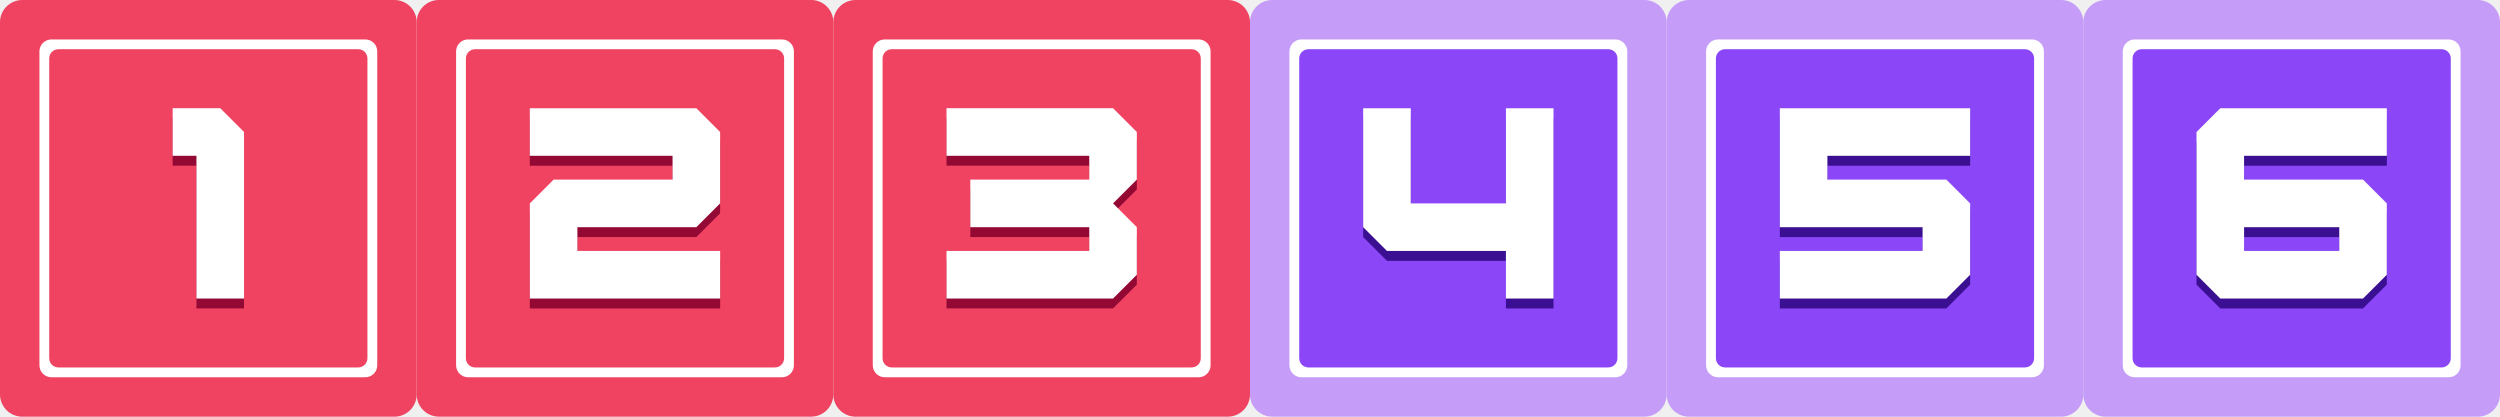
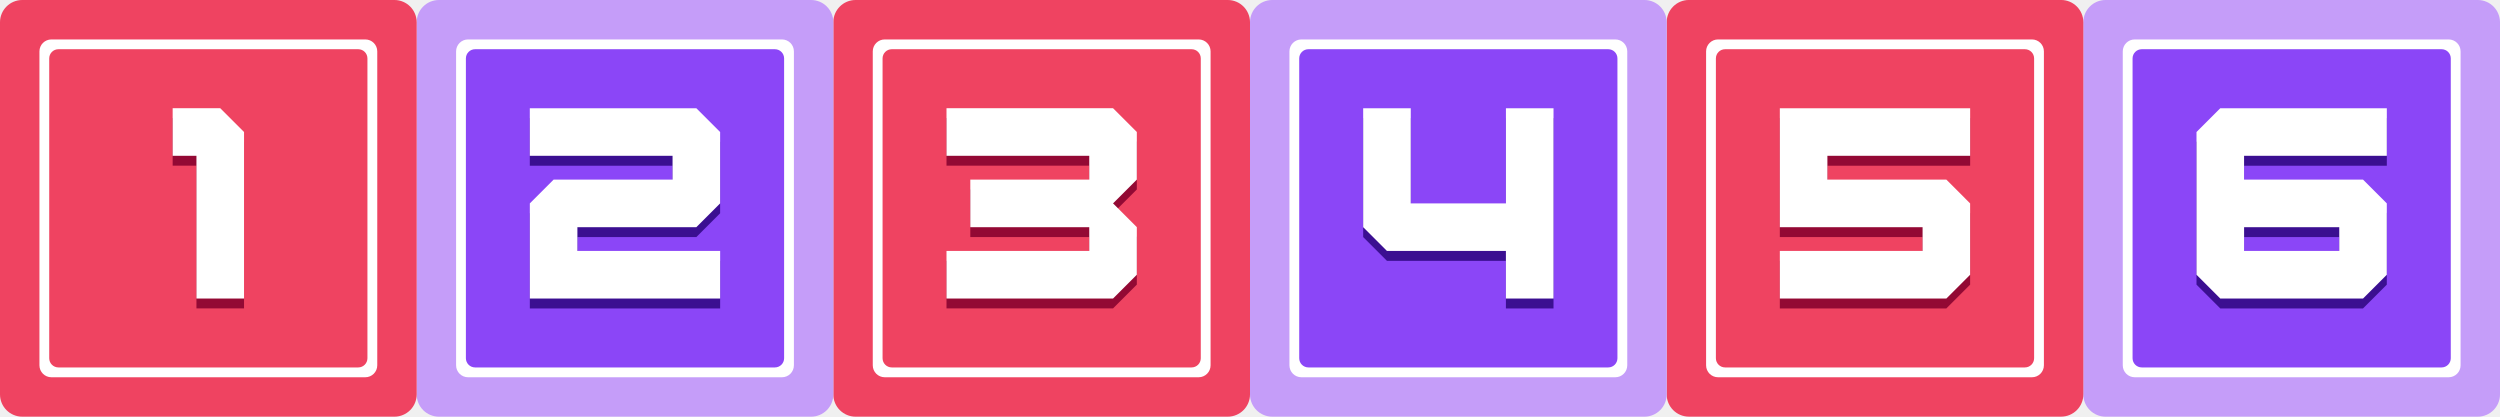
<svg xmlns="http://www.w3.org/2000/svg" id="Layer_1" data-name="Layer 1" viewBox="0 0 1122.58 187.1">
  <defs>
    <style>
      .cls-1 {
        fill: #930934;
      }

      .cls-2 {
        fill: #fff;
      }

      .cls-3 {
        fill: #c59df9;
      }

      .cls-4 {
        fill: #ef4361;
      }

      .cls-5 {
        fill: #3b0f91;
      }

      .cls-6 {
        fill: #8b46f7;
      }
    </style>
  </defs>
  <g>
    <rect class="cls-3" x="935.48" y="0" width="187.1" height="187.1" rx="10" ry="10" />
    <g>
      <rect class="cls-2" x="953.19" y="17.71" width="151.69" height="151.69" rx="5.36" ry="5.36" />
      <rect class="cls-6" x="957.59" y="22.1" width="142.89" height="142.89" rx="4.13" ry="4.13" />
      <g>
        <path class="cls-5" d="M996.98,138.5l-10.68-10.68V63.72l10.68-10.68h74.78v21.37h-64.1v10.68h53.41l10.68,10.68v32.05l-10.68,10.68h-64.1ZM1050.4,117.13v-10.68h-42.73v10.68h42.73Z" />
        <path class="cls-2" d="M996.98,134.06l-10.68-10.68V59.28l10.68-10.68h74.78v21.37h-64.1v10.68h53.41l10.68,10.68v32.05l-10.68,10.68h-64.1ZM1050.4,112.69v-10.68h-42.73v10.68h42.73Z" />
      </g>
    </g>
  </g>
  <g>
-     <rect class="cls-3" x="748.39" y="0" width="187.1" height="187.1" rx="10" ry="10" />
    <g>
+       <rect class="cls-4" x="748.39" y="0" width="187.1" height="187.1" rx="10" ry="10" transform="translate(748.39 935.48) rotate(-90)" />
      <rect class="cls-2" x="766.09" y="17.71" width="151.69" height="151.69" rx="5.36" ry="5.36" />
-       <rect class="cls-6" x="770.49" y="22.1" width="142.89" height="142.89" rx="4.13" ry="4.13" />
-       <g>
-         <path class="cls-5" d="M799.2,138.5v-21.37h64.1v-10.68h-64.1v-53.41h85.46v21.37h-64.1v10.68h53.41l10.68,10.68v32.05l-10.68,10.68h-74.78Z" />
-         <path class="cls-2" d="M799.2,134.06v-21.37h64.1v-10.68h-64.1v-53.41h85.46v21.37h-64.1v10.68h53.41l10.68,10.68v32.05l-10.68,10.68h-74.78Z" />
-       </g>
+       <rect class="cls-4" x="770.49" y="22.1" width="142.89" height="142.89" rx="4.13" ry="4.13" />
+     </g>
+     <g>
+       <path class="cls-1" d="M799.2,138.5v-21.37h64.1v-10.68h-64.1v-53.41h85.46v21.37h-64.1v10.68h53.41l10.68,10.68v32.05l-10.68,10.68h-74.78Z" />
+       <path class="cls-2" d="M799.2,134.06v-21.37h64.1v-10.68h-64.1v-53.41h85.46v21.37h-64.1v10.68h53.41l10.68,10.68v32.05l-10.68,10.68h-74.78Z" />
    </g>
  </g>
  <g>
    <rect class="cls-3" x="561.29" y="0" width="187.1" height="187.1" rx="10" ry="10" transform="translate(748.39 -561.29) rotate(90)" />
    <g>
      <rect class="cls-2" x="579" y="17.71" width="151.69" height="151.69" rx="5.36" ry="5.36" />
      <rect class="cls-6" x="583.39" y="22.1" width="142.89" height="142.89" rx="4.13" ry="4.13" />
      <g>
        <path class="cls-5" d="M676.2,138.5v-21.37h-53.41l-10.68-10.68v-53.41h21.37v42.73h42.73v-42.73h21.37v85.46h-21.37Z" />
        <path class="cls-2" d="M676.2,134.06v-21.37h-53.41l-10.68-10.68v-53.41h21.37v42.73h42.73v-42.73h21.37v85.46h-21.37Z" />
      </g>
    </g>
  </g>
  <g>
    <rect class="cls-4" x="374.19" width="187.1" height="187.1" rx="10" ry="10" transform="translate(935.48 187.1) rotate(180)" />
    <g>
      <rect class="cls-2" x="391.9" y="17.71" width="151.69" height="151.69" rx="5.36" ry="5.36" />
      <rect class="cls-4" x="396.3" y="22.1" width="142.89" height="142.89" rx="4.13" ry="4.13" />
      <g>
        <path class="cls-1" d="M425.01,138.5v-21.37h64.1v-10.68h-53.41v-21.37h53.41v-10.68h-64.1v-21.37h74.78l10.68,10.68v21.37l-10.68,10.68,10.68,10.68v21.37l-10.68,10.68h-74.78Z" />
        <path class="cls-2" d="M425.01,134.06v-21.37h64.1v-10.68h-53.41v-21.37h53.41v-10.68h-64.1v-21.37h74.78l10.68,10.68v21.37l-10.68,10.68,10.68,10.68v21.37l-10.68,10.68h-74.78Z" />
      </g>
    </g>
  </g>
  <g>
-     <rect class="cls-4" x="187.1" y="0" width="187.1" height="187.1" rx="10" ry="10" transform="translate(187.1 374.19) rotate(-90)" />
    <g>
+       <rect class="cls-3" x="187.1" y="0" width="187.1" height="187.1" rx="10" ry="10" />
      <rect class="cls-2" x="204.8" y="17.71" width="151.69" height="151.69" rx="5.36" ry="5.36" />
-       <rect class="cls-4" x="209.2" y="22.1" width="142.89" height="142.89" rx="4.13" ry="4.13" />
-       <g>
-         <path class="cls-1" d="M237.91,138.5v-42.73l10.68-10.68h53.41v-10.68h-64.1v-21.37h74.78l10.68,10.68v32.05l-10.68,10.68h-53.41v10.68h64.1v21.37h-85.46Z" />
-         <path class="cls-2" d="M237.91,134.06v-42.73l10.68-10.68h53.41v-10.68h-64.1v-21.37h74.78l10.68,10.68v32.05l-10.68,10.68h-53.41v10.68h64.1v21.37h-85.46Z" />
-       </g>
+       <rect class="cls-6" x="209.2" y="22.1" width="142.89" height="142.89" rx="4.13" ry="4.13" />
+     </g>
+     <g>
+       <path class="cls-5" d="M237.91,138.5v-42.73l10.68-10.68h53.41v-10.68h-64.1v-21.37h74.78l10.68,10.68v32.05l-10.68,10.68h-53.41v10.68h64.1v21.37h-85.46Z" />
+       <path class="cls-2" d="M237.91,134.06v-42.73l10.68-10.68h53.41v-10.68h-64.1v-21.37h74.78l10.68,10.68v32.05l-10.68,10.68h-53.41v10.68h64.1v21.37h-85.46Z" />
    </g>
  </g>
  <g>
    <rect class="cls-4" y="0" width="187.1" height="187.1" rx="10" ry="10" />
    <g>
      <rect class="cls-2" x="17.71" y="17.71" width="151.69" height="151.69" rx="5.36" ry="5.36" />
      <rect class="cls-4" x="22.1" y="22.1" width="142.89" height="142.89" rx="4.13" ry="4.13" />
      <g>
        <path class="cls-1" d="M88.21,138.5v-64.1h-10.68v-21.37h21.37l10.68,10.68v74.78h-21.37Z" />
        <path class="cls-2" d="M88.21,134.06v-64.1h-10.68v-21.37h21.37l10.68,10.68v74.78h-21.37Z" />
      </g>
    </g>
  </g>
</svg>
